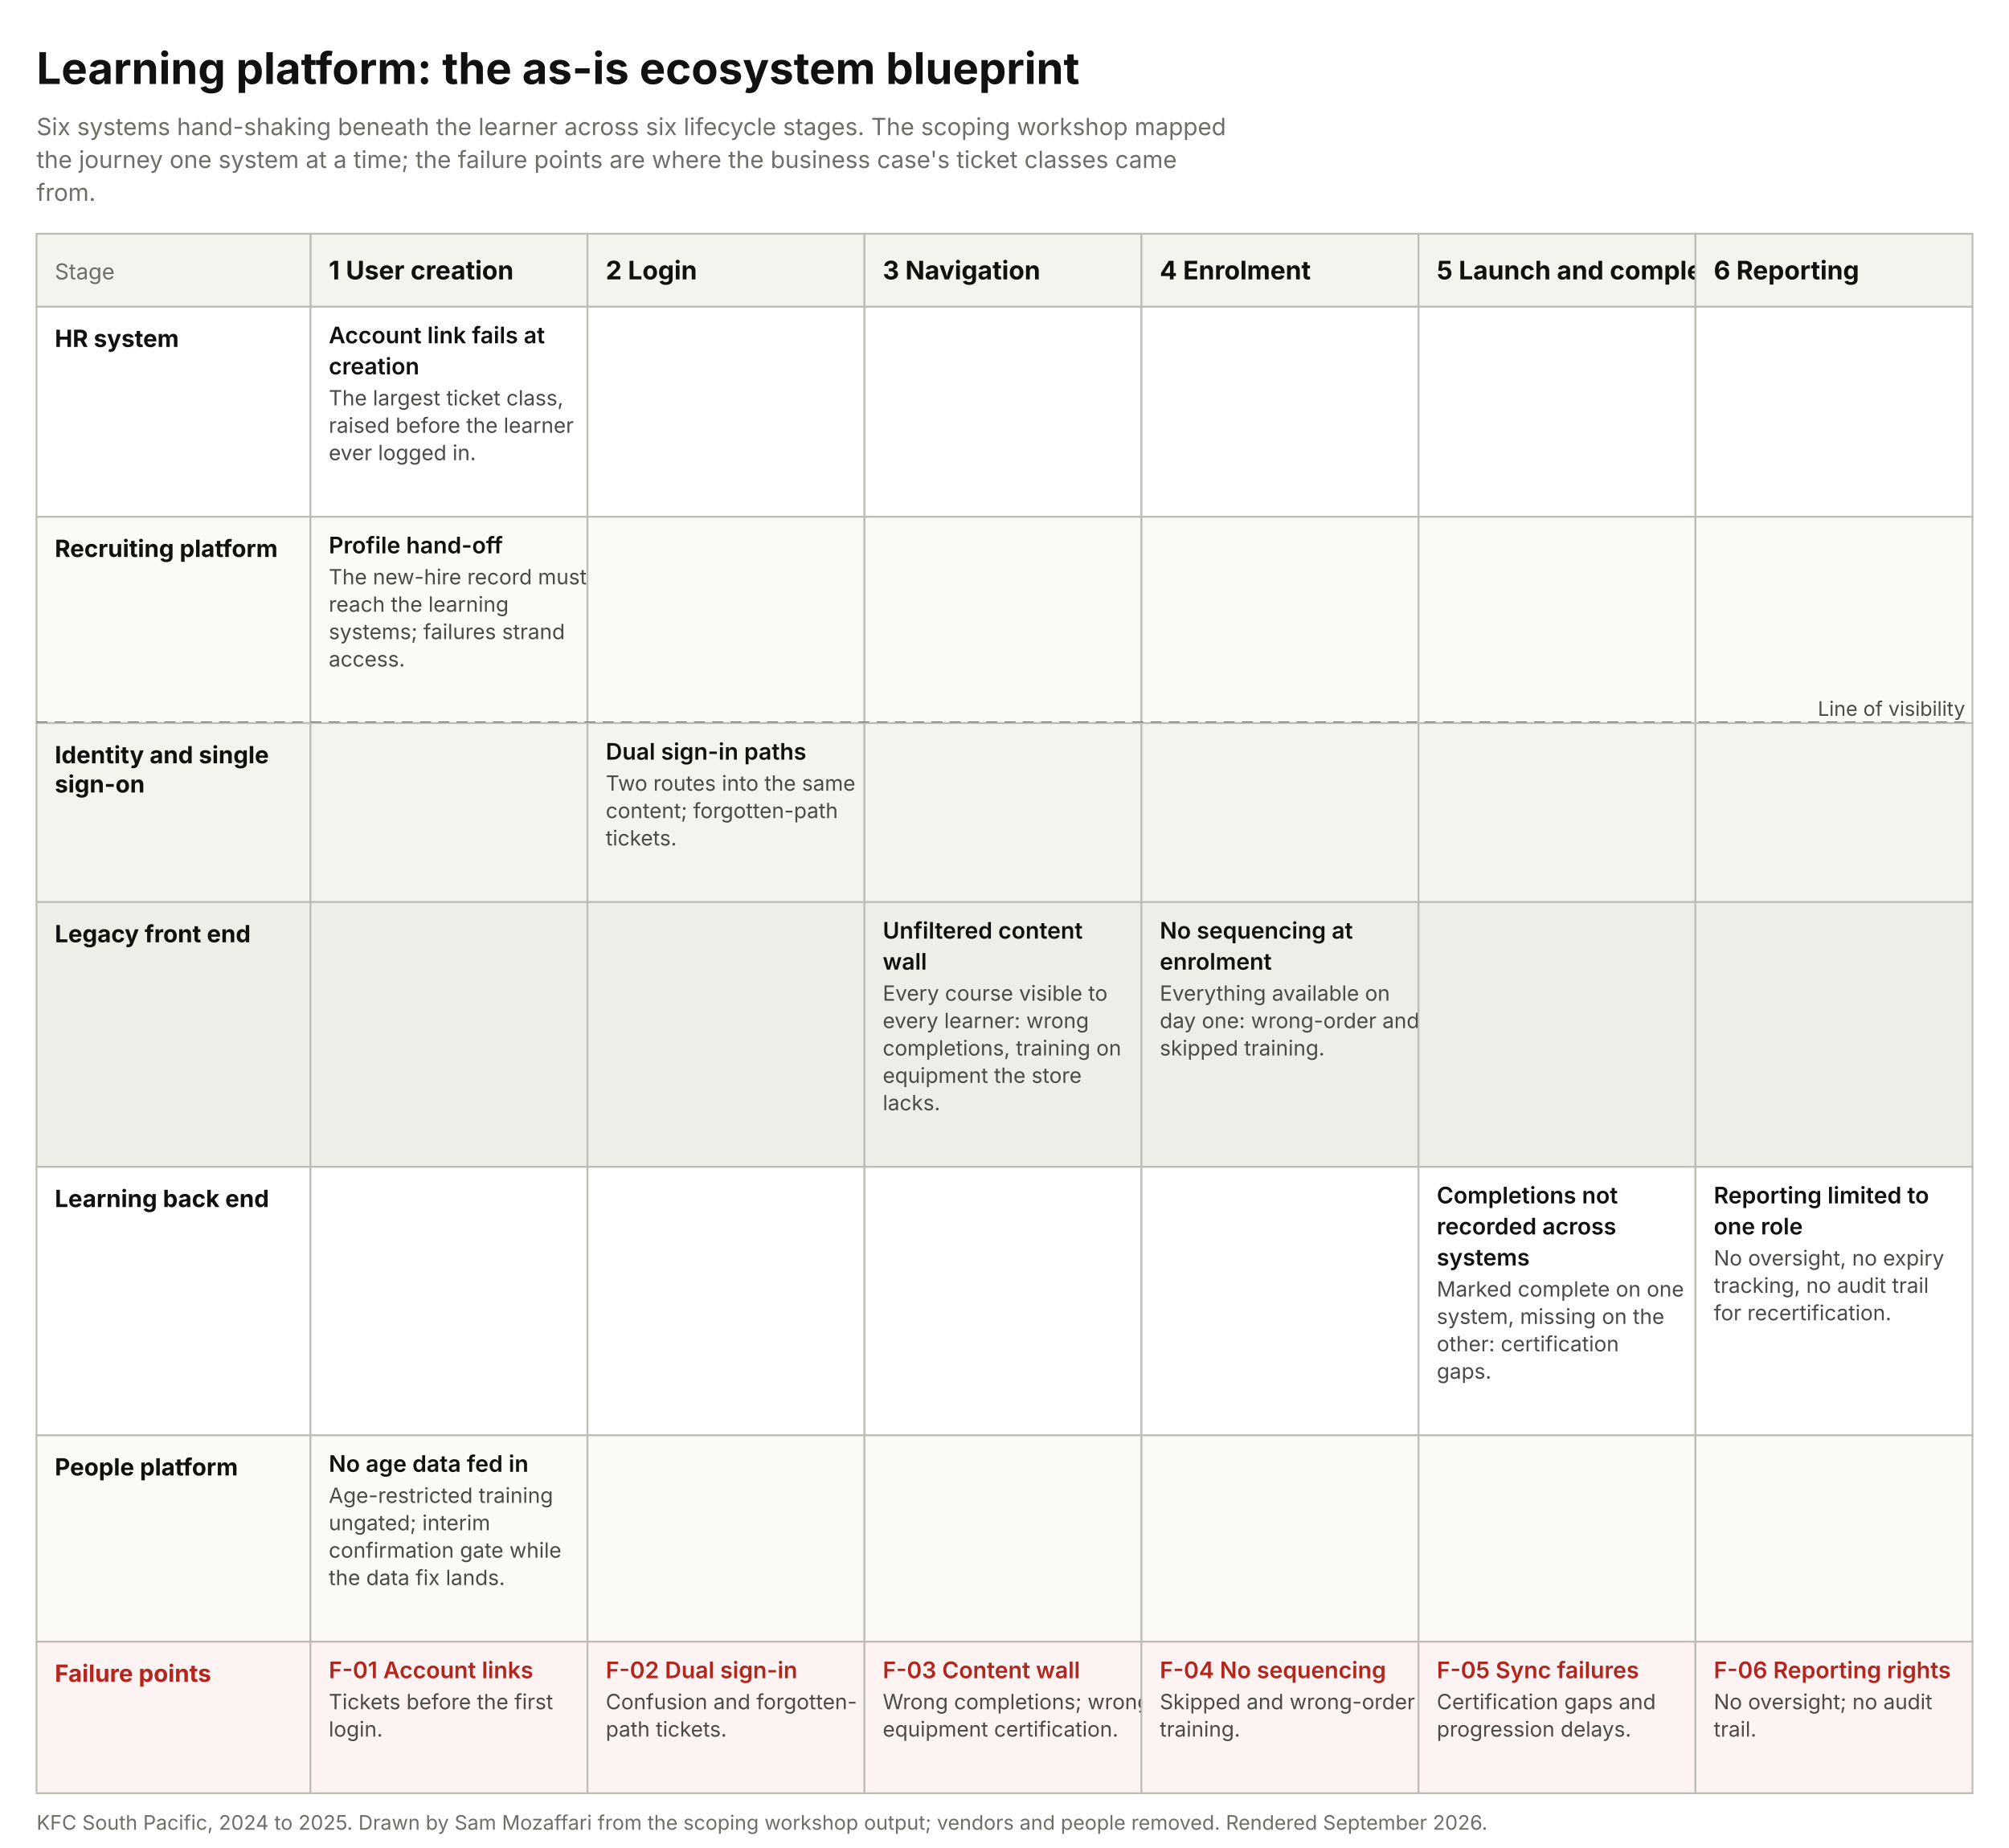
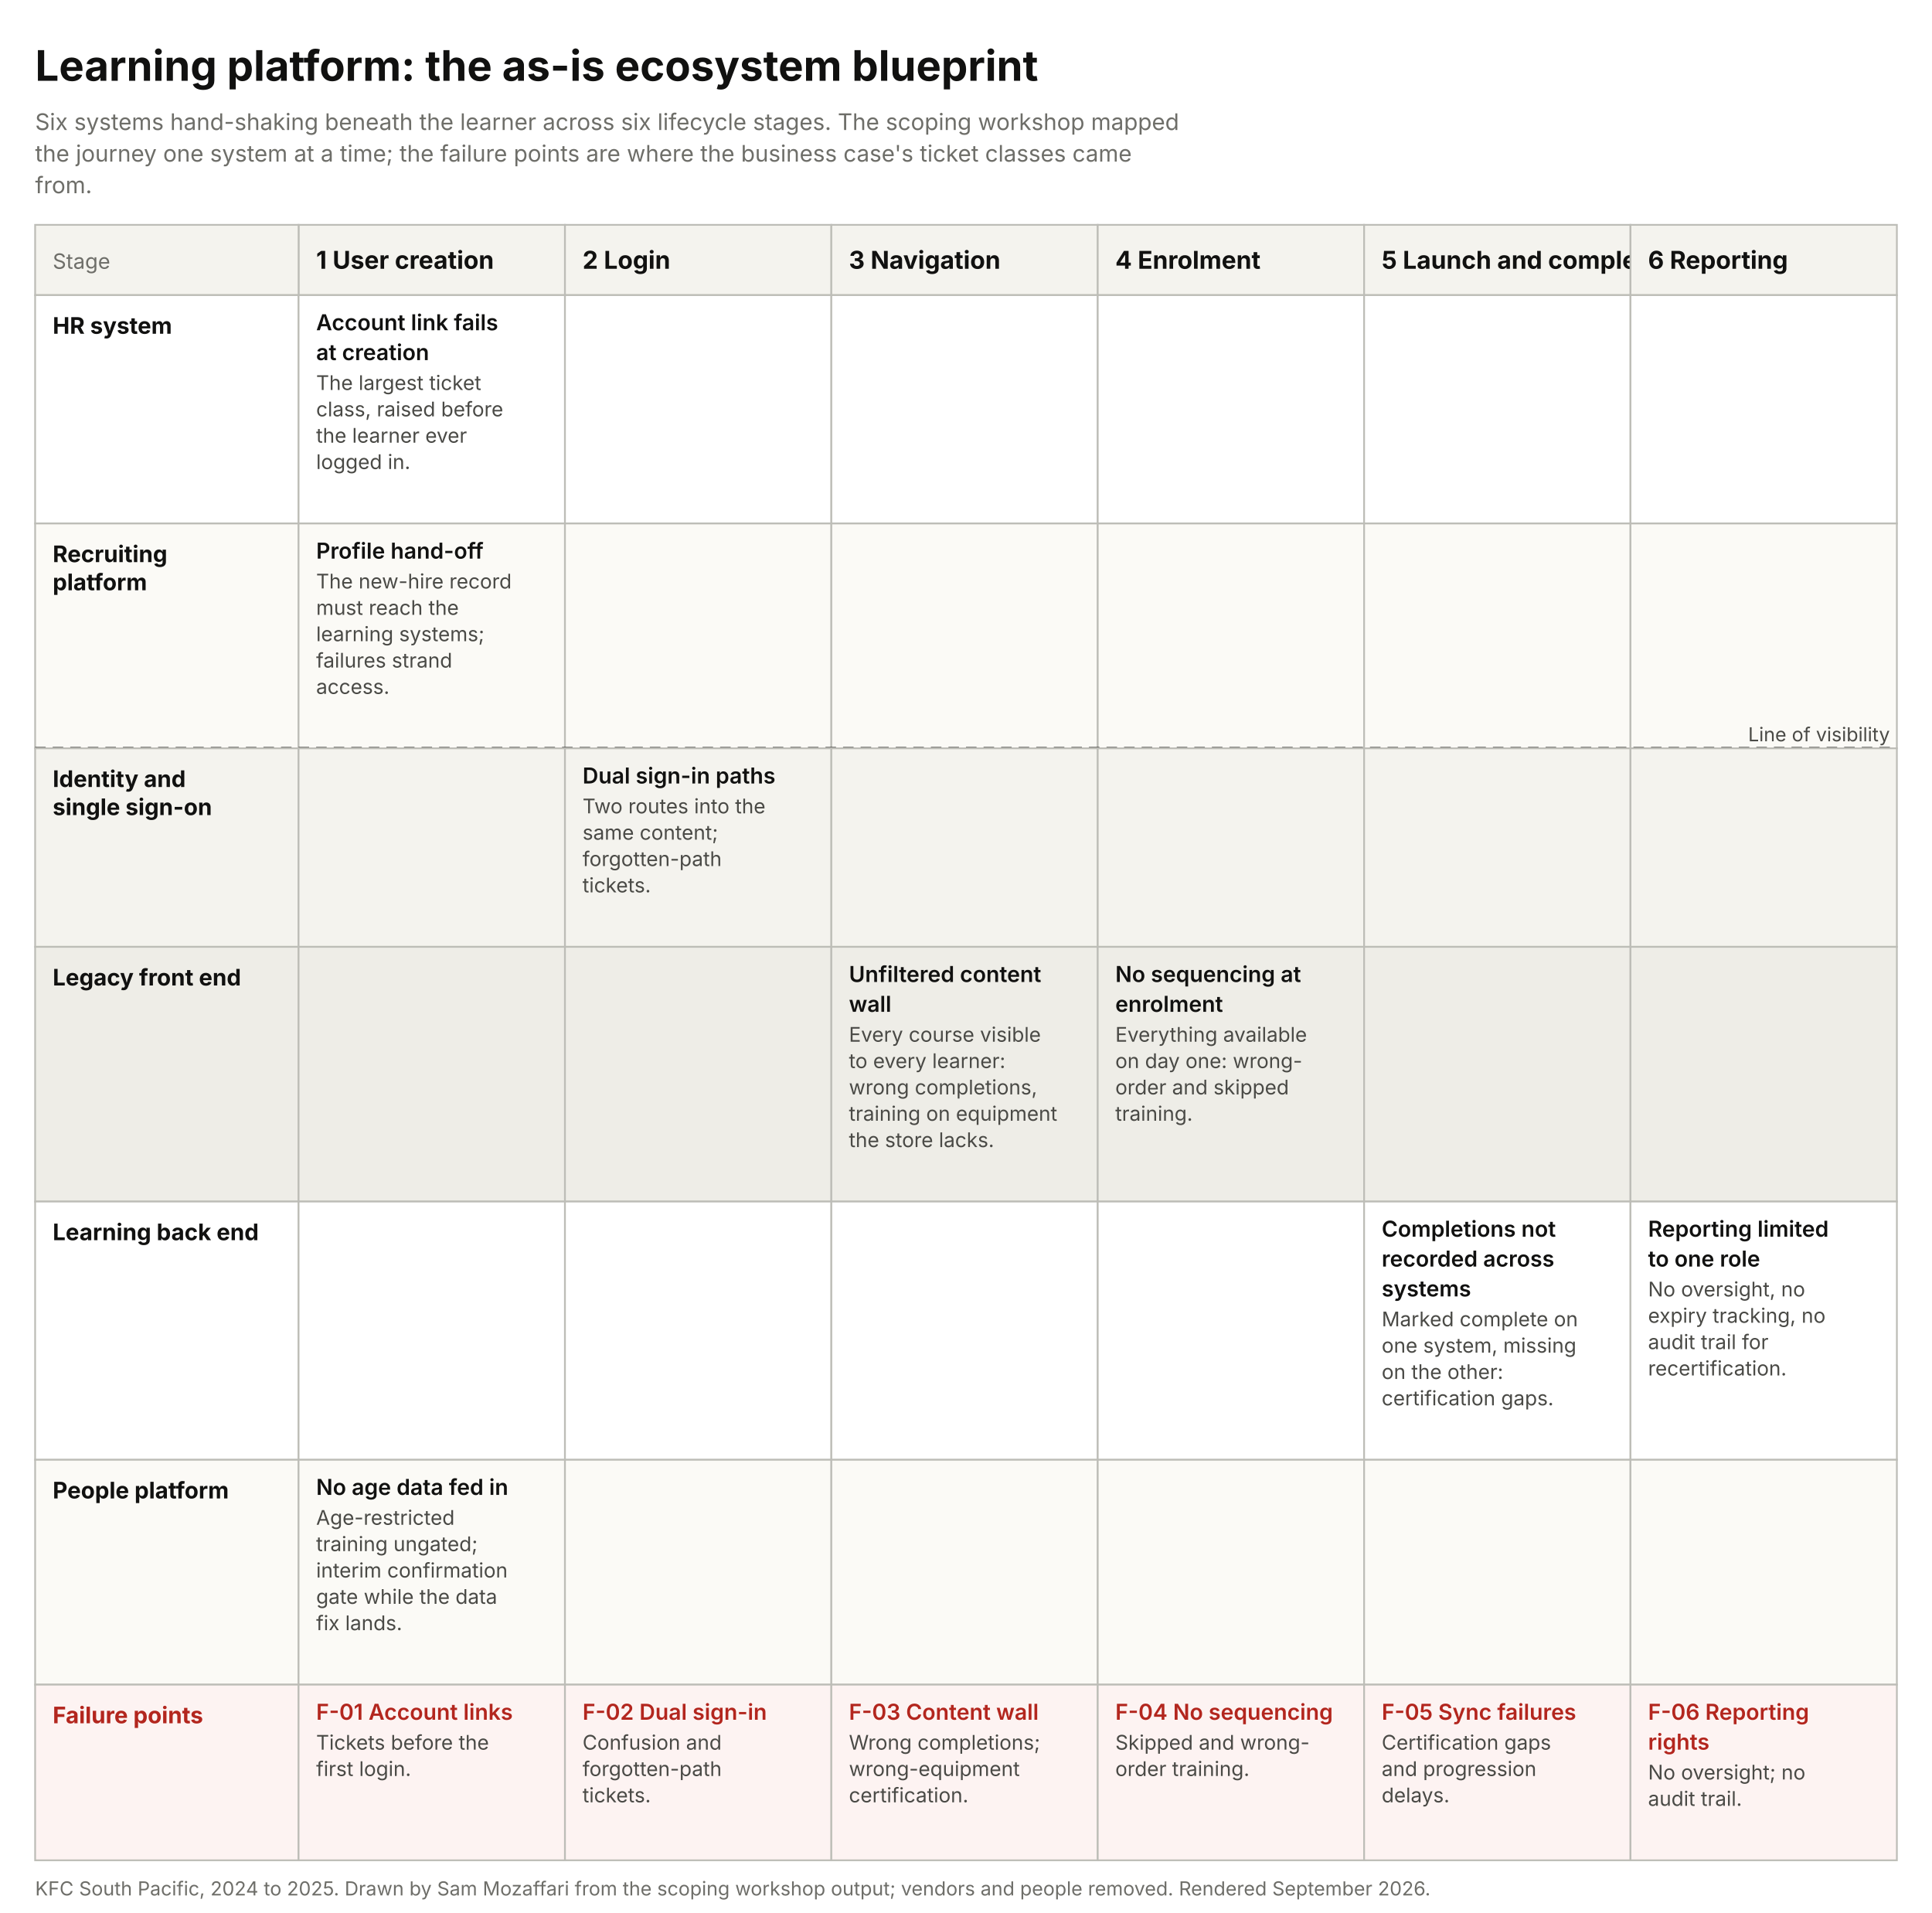
- <svg xmlns="http://www.w3.org/2000/svg" width="1100" height="1012" viewBox="0 0 1100 1012" role="img" aria-label="Learning platform: the as-is ecosystem blueprint">
-   <rect width="1100" height="1012" fill="#fff" />
+ <svg xmlns="http://www.w3.org/2000/svg" width="1100" height="1089" viewBox="0 0 1100 1089" role="img" aria-label="Learning platform: the as-is ecosystem blueprint">
+   <rect width="1100" height="1089" fill="#fff" />
  <text x="20" y="46" font-family="Inter, Helvetica, Arial, sans-serif" font-size="24" font-weight="700" fill="#111110">Learning platform: the as-is ecosystem blueprint</text>
  <text x="20" y="74" font-family="Inter, Helvetica, Arial, sans-serif" font-size="13" fill="#6e6e69">Six systems hand-shaking beneath the learner across six lifecycle stages. The scoping workshop mapped</text>
  <text x="20" y="92" font-family="Inter, Helvetica, Arial, sans-serif" font-size="13" fill="#6e6e69">the journey one system at a time; the failure points are where the business case's ticket classes came</text>
  <text x="20" y="110" font-family="Inter, Helvetica, Arial, sans-serif" font-size="13" fill="#6e6e69">from.</text>
  <rect x="170.0" y="128" width="151.667" height="40" fill="#f4f3ee" stroke="#bdbdb7" />
  <text x="180.0" y="153" font-family="Inter, Helvetica, Arial, sans-serif" font-size="14" font-weight="700" fill="#111110">1 User creation</text>
  <rect x="321.667" y="128" width="151.667" height="40" fill="#f4f3ee" stroke="#bdbdb7" />
  <text x="331.667" y="153" font-family="Inter, Helvetica, Arial, sans-serif" font-size="14" font-weight="700" fill="#111110">2 Login</text>
  <rect x="473.333" y="128" width="151.667" height="40" fill="#f4f3ee" stroke="#bdbdb7" />
  <text x="483.333" y="153" font-family="Inter, Helvetica, Arial, sans-serif" font-size="14" font-weight="700" fill="#111110">3 Navigation</text>
  <rect x="625.0" y="128" width="151.667" height="40" fill="#f4f3ee" stroke="#bdbdb7" />
  <text x="635.0" y="153" font-family="Inter, Helvetica, Arial, sans-serif" font-size="14" font-weight="700" fill="#111110">4 Enrolment</text>
  <rect x="776.667" y="128" width="151.667" height="40" fill="#f4f3ee" stroke="#bdbdb7" />
  <text x="786.667" y="153" font-family="Inter, Helvetica, Arial, sans-serif" font-size="14" font-weight="700" fill="#111110">5 Launch and completion</text>
  <rect x="928.333" y="128" width="151.667" height="40" fill="#f4f3ee" stroke="#bdbdb7" />
  <text x="938.333" y="153" font-family="Inter, Helvetica, Arial, sans-serif" font-size="14" font-weight="700" fill="#111110">6 Reporting</text>
  <rect x="20" y="128" width="150" height="40" fill="#f4f3ee" stroke="#bdbdb7" />
  <text x="30" y="153" font-family="Inter, Helvetica, Arial, sans-serif" font-size="12" fill="#6e6e69">Stage</text>
-   <rect x="20" y="168" width="150" height="115" fill="#ffffff" stroke="#bdbdb7" />
+   <rect x="20" y="168" width="150" height="130" fill="#ffffff" stroke="#bdbdb7" />
  <text x="30" y="190" font-family="Inter, Helvetica, Arial, sans-serif" font-size="13" font-weight="700" fill="#111110">HR system</text>
-   <rect x="170.0" y="168" width="151.667" height="115" fill="#ffffff" stroke="#bdbdb7" />
-   <text x="180.0" y="188" font-family="Inter, Helvetica, Arial, sans-serif" font-size="12.5" font-weight="600" fill="#111110">Account link fails at</text>
-   <text x="180.0" y="205" font-family="Inter, Helvetica, Arial, sans-serif" font-size="12.5" font-weight="600" fill="#111110">creation</text>
-   <text x="180.0" y="222" font-family="Inter, Helvetica, Arial, sans-serif" font-size="11.5" fill="#4a4a46">The largest ticket class,</text>
-   <text x="180.0" y="237" font-family="Inter, Helvetica, Arial, sans-serif" font-size="11.5" fill="#4a4a46">raised before the learner</text>
-   <text x="180.0" y="252" font-family="Inter, Helvetica, Arial, sans-serif" font-size="11.5" fill="#4a4a46">ever logged in.</text>
-   <rect x="321.667" y="168" width="151.667" height="115" fill="#ffffff" stroke="#bdbdb7" />
+   <rect x="170.0" y="168" width="151.667" height="130" fill="#ffffff" stroke="#bdbdb7" />
+   <text x="180.0" y="188" font-family="Inter, Helvetica, Arial, sans-serif" font-size="12.5" font-weight="600" fill="#111110">Account link fails</text>
+   <text x="180.0" y="205" font-family="Inter, Helvetica, Arial, sans-serif" font-size="12.5" font-weight="600" fill="#111110">at creation</text>
+   <text x="180.0" y="222" font-family="Inter, Helvetica, Arial, sans-serif" font-size="11.5" fill="#4a4a46">The largest ticket</text>
+   <text x="180.0" y="237" font-family="Inter, Helvetica, Arial, sans-serif" font-size="11.5" fill="#4a4a46">class, raised before</text>
+   <text x="180.0" y="252" font-family="Inter, Helvetica, Arial, sans-serif" font-size="11.5" fill="#4a4a46">the learner ever</text>
+   <text x="180.0" y="267" font-family="Inter, Helvetica, Arial, sans-serif" font-size="11.5" fill="#4a4a46">logged in.</text>
+   <rect x="321.667" y="168" width="151.667" height="130" fill="#ffffff" stroke="#bdbdb7" />
  <text x="331.667" y="188" font-family="Inter, Helvetica, Arial, sans-serif" font-size="12.5" font-weight="600" fill="#111110" />
-   <rect x="473.333" y="168" width="151.667" height="115" fill="#ffffff" stroke="#bdbdb7" />
+   <rect x="473.333" y="168" width="151.667" height="130" fill="#ffffff" stroke="#bdbdb7" />
  <text x="483.333" y="188" font-family="Inter, Helvetica, Arial, sans-serif" font-size="12.5" font-weight="600" fill="#111110" />
-   <rect x="625.0" y="168" width="151.667" height="115" fill="#ffffff" stroke="#bdbdb7" />
+   <rect x="625.0" y="168" width="151.667" height="130" fill="#ffffff" stroke="#bdbdb7" />
  <text x="635.0" y="188" font-family="Inter, Helvetica, Arial, sans-serif" font-size="12.5" font-weight="600" fill="#111110" />
-   <rect x="776.667" y="168" width="151.667" height="115" fill="#ffffff" stroke="#bdbdb7" />
+   <rect x="776.667" y="168" width="151.667" height="130" fill="#ffffff" stroke="#bdbdb7" />
  <text x="786.667" y="188" font-family="Inter, Helvetica, Arial, sans-serif" font-size="12.5" font-weight="600" fill="#111110" />
-   <rect x="928.333" y="168" width="151.667" height="115" fill="#ffffff" stroke="#bdbdb7" />
+   <rect x="928.333" y="168" width="151.667" height="130" fill="#ffffff" stroke="#bdbdb7" />
  <text x="938.333" y="188" font-family="Inter, Helvetica, Arial, sans-serif" font-size="12.5" font-weight="600" fill="#111110" />
-   <rect x="20" y="283" width="150" height="113" fill="#fbfaf6" stroke="#bdbdb7" />
-   <text x="30" y="305" font-family="Inter, Helvetica, Arial, sans-serif" font-size="13" font-weight="700" fill="#111110">Recruiting platform</text>
-   <rect x="170.0" y="283" width="151.667" height="113" fill="#fbfaf6" stroke="#bdbdb7" />
-   <text x="180.0" y="303" font-family="Inter, Helvetica, Arial, sans-serif" font-size="12.5" font-weight="600" fill="#111110">Profile hand-off</text>
-   <text x="180.0" y="320" font-family="Inter, Helvetica, Arial, sans-serif" font-size="11.5" fill="#4a4a46">The new-hire record must</text>
-   <text x="180.0" y="335" font-family="Inter, Helvetica, Arial, sans-serif" font-size="11.5" fill="#4a4a46">reach the learning</text>
-   <text x="180.0" y="350" font-family="Inter, Helvetica, Arial, sans-serif" font-size="11.5" fill="#4a4a46">systems; failures strand</text>
-   <text x="180.0" y="365" font-family="Inter, Helvetica, Arial, sans-serif" font-size="11.5" fill="#4a4a46">access.</text>
-   <rect x="321.667" y="283" width="151.667" height="113" fill="#fbfaf6" stroke="#bdbdb7" />
-   <text x="331.667" y="303" font-family="Inter, Helvetica, Arial, sans-serif" font-size="12.5" font-weight="600" fill="#111110" />
-   <rect x="473.333" y="283" width="151.667" height="113" fill="#fbfaf6" stroke="#bdbdb7" />
-   <text x="483.333" y="303" font-family="Inter, Helvetica, Arial, sans-serif" font-size="12.5" font-weight="600" fill="#111110" />
-   <rect x="625.0" y="283" width="151.667" height="113" fill="#fbfaf6" stroke="#bdbdb7" />
-   <text x="635.0" y="303" font-family="Inter, Helvetica, Arial, sans-serif" font-size="12.5" font-weight="600" fill="#111110" />
-   <rect x="776.667" y="283" width="151.667" height="113" fill="#fbfaf6" stroke="#bdbdb7" />
-   <text x="786.667" y="303" font-family="Inter, Helvetica, Arial, sans-serif" font-size="12.5" font-weight="600" fill="#111110" />
-   <rect x="928.333" y="283" width="151.667" height="113" fill="#fbfaf6" stroke="#bdbdb7" />
-   <text x="938.333" y="303" font-family="Inter, Helvetica, Arial, sans-serif" font-size="12.5" font-weight="600" fill="#111110" />
-   <line x1="20" y1="396" x2="1080" y2="396" stroke="#111110" stroke-width="1.5" stroke-dasharray="6 4" />
-   <text x="1076" y="392" text-anchor="end" font-family="Inter, Helvetica, Arial, sans-serif" font-size="11" fill="#4a4a46">Line of visibility</text>
-   <rect x="20" y="396" width="150" height="98" fill="#f4f3ee" stroke="#bdbdb7" />
-   <text x="30" y="418" font-family="Inter, Helvetica, Arial, sans-serif" font-size="13" font-weight="700" fill="#111110">Identity and single</text>
-   <text x="30" y="434" font-family="Inter, Helvetica, Arial, sans-serif" font-size="13" font-weight="700" fill="#111110">sign-on</text>
-   <rect x="170.0" y="396" width="151.667" height="98" fill="#f4f3ee" stroke="#bdbdb7" />
-   <text x="180.0" y="416" font-family="Inter, Helvetica, Arial, sans-serif" font-size="12.5" font-weight="600" fill="#111110" />
-   <rect x="321.667" y="396" width="151.667" height="98" fill="#f4f3ee" stroke="#bdbdb7" />
-   <text x="331.667" y="416" font-family="Inter, Helvetica, Arial, sans-serif" font-size="12.5" font-weight="600" fill="#111110">Dual sign-in paths</text>
-   <text x="331.667" y="433" font-family="Inter, Helvetica, Arial, sans-serif" font-size="11.5" fill="#4a4a46">Two routes into the same</text>
-   <text x="331.667" y="448" font-family="Inter, Helvetica, Arial, sans-serif" font-size="11.5" fill="#4a4a46">content; forgotten-path</text>
-   <text x="331.667" y="463" font-family="Inter, Helvetica, Arial, sans-serif" font-size="11.5" fill="#4a4a46">tickets.</text>
-   <rect x="473.333" y="396" width="151.667" height="98" fill="#f4f3ee" stroke="#bdbdb7" />
-   <text x="483.333" y="416" font-family="Inter, Helvetica, Arial, sans-serif" font-size="12.5" font-weight="600" fill="#111110" />
-   <rect x="625.0" y="396" width="151.667" height="98" fill="#f4f3ee" stroke="#bdbdb7" />
-   <text x="635.0" y="416" font-family="Inter, Helvetica, Arial, sans-serif" font-size="12.5" font-weight="600" fill="#111110" />
-   <rect x="776.667" y="396" width="151.667" height="98" fill="#f4f3ee" stroke="#bdbdb7" />
-   <text x="786.667" y="416" font-family="Inter, Helvetica, Arial, sans-serif" font-size="12.5" font-weight="600" fill="#111110" />
-   <rect x="928.333" y="396" width="151.667" height="98" fill="#f4f3ee" stroke="#bdbdb7" />
-   <text x="938.333" y="416" font-family="Inter, Helvetica, Arial, sans-serif" font-size="12.5" font-weight="600" fill="#111110" />
-   <rect x="20" y="494" width="150" height="145" fill="#eeede7" stroke="#bdbdb7" />
-   <text x="30" y="516" font-family="Inter, Helvetica, Arial, sans-serif" font-size="13" font-weight="700" fill="#111110">Legacy front end</text>
-   <rect x="170.0" y="494" width="151.667" height="145" fill="#eeede7" stroke="#bdbdb7" />
-   <text x="180.0" y="514" font-family="Inter, Helvetica, Arial, sans-serif" font-size="12.5" font-weight="600" fill="#111110" />
-   <rect x="321.667" y="494" width="151.667" height="145" fill="#eeede7" stroke="#bdbdb7" />
-   <text x="331.667" y="514" font-family="Inter, Helvetica, Arial, sans-serif" font-size="12.5" font-weight="600" fill="#111110" />
-   <rect x="473.333" y="494" width="151.667" height="145" fill="#eeede7" stroke="#bdbdb7" />
-   <text x="483.333" y="514" font-family="Inter, Helvetica, Arial, sans-serif" font-size="12.5" font-weight="600" fill="#111110">Unfiltered content</text>
-   <text x="483.333" y="531" font-family="Inter, Helvetica, Arial, sans-serif" font-size="12.5" font-weight="600" fill="#111110">wall</text>
-   <text x="483.333" y="548" font-family="Inter, Helvetica, Arial, sans-serif" font-size="11.5" fill="#4a4a46">Every course visible to</text>
-   <text x="483.333" y="563" font-family="Inter, Helvetica, Arial, sans-serif" font-size="11.5" fill="#4a4a46">every learner: wrong</text>
-   <text x="483.333" y="578" font-family="Inter, Helvetica, Arial, sans-serif" font-size="11.5" fill="#4a4a46">completions, training on</text>
-   <text x="483.333" y="593" font-family="Inter, Helvetica, Arial, sans-serif" font-size="11.5" fill="#4a4a46">equipment the store</text>
-   <text x="483.333" y="608" font-family="Inter, Helvetica, Arial, sans-serif" font-size="11.5" fill="#4a4a46">lacks.</text>
-   <rect x="625.0" y="494" width="151.667" height="145" fill="#eeede7" stroke="#bdbdb7" />
-   <text x="635.0" y="514" font-family="Inter, Helvetica, Arial, sans-serif" font-size="12.5" font-weight="600" fill="#111110">No sequencing at</text>
-   <text x="635.0" y="531" font-family="Inter, Helvetica, Arial, sans-serif" font-size="12.5" font-weight="600" fill="#111110">enrolment</text>
-   <text x="635.0" y="548" font-family="Inter, Helvetica, Arial, sans-serif" font-size="11.5" fill="#4a4a46">Everything available on</text>
-   <text x="635.0" y="563" font-family="Inter, Helvetica, Arial, sans-serif" font-size="11.5" fill="#4a4a46">day one: wrong-order and</text>
-   <text x="635.0" y="578" font-family="Inter, Helvetica, Arial, sans-serif" font-size="11.5" fill="#4a4a46">skipped training.</text>
-   <rect x="776.667" y="494" width="151.667" height="145" fill="#eeede7" stroke="#bdbdb7" />
-   <text x="786.667" y="514" font-family="Inter, Helvetica, Arial, sans-serif" font-size="12.5" font-weight="600" fill="#111110" />
-   <rect x="928.333" y="494" width="151.667" height="145" fill="#eeede7" stroke="#bdbdb7" />
-   <text x="938.333" y="514" font-family="Inter, Helvetica, Arial, sans-serif" font-size="12.5" font-weight="600" fill="#111110" />
-   <rect x="20" y="639" width="150" height="147" fill="#ffffff" stroke="#bdbdb7" />
-   <text x="30" y="661" font-family="Inter, Helvetica, Arial, sans-serif" font-size="13" font-weight="700" fill="#111110">Learning back end</text>
-   <rect x="170.0" y="639" width="151.667" height="147" fill="#ffffff" stroke="#bdbdb7" />
-   <text x="180.0" y="659" font-family="Inter, Helvetica, Arial, sans-serif" font-size="12.5" font-weight="600" fill="#111110" />
-   <rect x="321.667" y="639" width="151.667" height="147" fill="#ffffff" stroke="#bdbdb7" />
-   <text x="331.667" y="659" font-family="Inter, Helvetica, Arial, sans-serif" font-size="12.5" font-weight="600" fill="#111110" />
-   <rect x="473.333" y="639" width="151.667" height="147" fill="#ffffff" stroke="#bdbdb7" />
-   <text x="483.333" y="659" font-family="Inter, Helvetica, Arial, sans-serif" font-size="12.5" font-weight="600" fill="#111110" />
-   <rect x="625.0" y="639" width="151.667" height="147" fill="#ffffff" stroke="#bdbdb7" />
-   <text x="635.0" y="659" font-family="Inter, Helvetica, Arial, sans-serif" font-size="12.5" font-weight="600" fill="#111110" />
-   <rect x="776.667" y="639" width="151.667" height="147" fill="#ffffff" stroke="#bdbdb7" />
-   <text x="786.667" y="659" font-family="Inter, Helvetica, Arial, sans-serif" font-size="12.5" font-weight="600" fill="#111110">Completions not</text>
-   <text x="786.667" y="676" font-family="Inter, Helvetica, Arial, sans-serif" font-size="12.5" font-weight="600" fill="#111110">recorded across</text>
-   <text x="786.667" y="693" font-family="Inter, Helvetica, Arial, sans-serif" font-size="12.5" font-weight="600" fill="#111110">systems</text>
-   <text x="786.667" y="710" font-family="Inter, Helvetica, Arial, sans-serif" font-size="11.5" fill="#4a4a46">Marked complete on one</text>
-   <text x="786.667" y="725" font-family="Inter, Helvetica, Arial, sans-serif" font-size="11.5" fill="#4a4a46">system, missing on the</text>
-   <text x="786.667" y="740" font-family="Inter, Helvetica, Arial, sans-serif" font-size="11.5" fill="#4a4a46">other: certification</text>
-   <text x="786.667" y="755" font-family="Inter, Helvetica, Arial, sans-serif" font-size="11.5" fill="#4a4a46">gaps.</text>
-   <rect x="928.333" y="639" width="151.667" height="147" fill="#ffffff" stroke="#bdbdb7" />
-   <text x="938.333" y="659" font-family="Inter, Helvetica, Arial, sans-serif" font-size="12.5" font-weight="600" fill="#111110">Reporting limited to</text>
-   <text x="938.333" y="676" font-family="Inter, Helvetica, Arial, sans-serif" font-size="12.5" font-weight="600" fill="#111110">one role</text>
-   <text x="938.333" y="693" font-family="Inter, Helvetica, Arial, sans-serif" font-size="11.5" fill="#4a4a46">No oversight, no expiry</text>
-   <text x="938.333" y="708" font-family="Inter, Helvetica, Arial, sans-serif" font-size="11.5" fill="#4a4a46">tracking, no audit trail</text>
-   <text x="938.333" y="723" font-family="Inter, Helvetica, Arial, sans-serif" font-size="11.5" fill="#4a4a46">for recertification.</text>
-   <rect x="20" y="786" width="150" height="113" fill="#fbfaf6" stroke="#bdbdb7" />
-   <text x="30" y="808" font-family="Inter, Helvetica, Arial, sans-serif" font-size="13" font-weight="700" fill="#111110">People platform</text>
-   <rect x="170.0" y="786" width="151.667" height="113" fill="#fbfaf6" stroke="#bdbdb7" />
-   <text x="180.0" y="806" font-family="Inter, Helvetica, Arial, sans-serif" font-size="12.5" font-weight="600" fill="#111110">No age data fed in</text>
-   <text x="180.0" y="823" font-family="Inter, Helvetica, Arial, sans-serif" font-size="11.5" fill="#4a4a46">Age-restricted training</text>
-   <text x="180.0" y="838" font-family="Inter, Helvetica, Arial, sans-serif" font-size="11.5" fill="#4a4a46">ungated; interim</text>
-   <text x="180.0" y="853" font-family="Inter, Helvetica, Arial, sans-serif" font-size="11.5" fill="#4a4a46">confirmation gate while</text>
-   <text x="180.0" y="868" font-family="Inter, Helvetica, Arial, sans-serif" font-size="11.5" fill="#4a4a46">the data fix lands.</text>
-   <rect x="321.667" y="786" width="151.667" height="113" fill="#fbfaf6" stroke="#bdbdb7" />
-   <text x="331.667" y="806" font-family="Inter, Helvetica, Arial, sans-serif" font-size="12.5" font-weight="600" fill="#111110" />
-   <rect x="473.333" y="786" width="151.667" height="113" fill="#fbfaf6" stroke="#bdbdb7" />
-   <text x="483.333" y="806" font-family="Inter, Helvetica, Arial, sans-serif" font-size="12.5" font-weight="600" fill="#111110" />
-   <rect x="625.0" y="786" width="151.667" height="113" fill="#fbfaf6" stroke="#bdbdb7" />
-   <text x="635.0" y="806" font-family="Inter, Helvetica, Arial, sans-serif" font-size="12.5" font-weight="600" fill="#111110" />
-   <rect x="776.667" y="786" width="151.667" height="113" fill="#fbfaf6" stroke="#bdbdb7" />
-   <text x="786.667" y="806" font-family="Inter, Helvetica, Arial, sans-serif" font-size="12.5" font-weight="600" fill="#111110" />
-   <rect x="928.333" y="786" width="151.667" height="113" fill="#fbfaf6" stroke="#bdbdb7" />
-   <text x="938.333" y="806" font-family="Inter, Helvetica, Arial, sans-serif" font-size="12.5" font-weight="600" fill="#111110" />
-   <rect x="20" y="899" width="150" height="83" fill="#fdf3f2" stroke="#bdbdb7" />
-   <text x="30" y="921" font-family="Inter, Helvetica, Arial, sans-serif" font-size="13" font-weight="700" fill="#b3261e">Failure points</text>
-   <rect x="170.0" y="899" width="151.667" height="83" fill="#fdf3f2" stroke="#bdbdb7" />
-   <text x="180.0" y="919" font-family="Inter, Helvetica, Arial, sans-serif" font-size="12.5" font-weight="600" fill="#b3261e">F-01 Account links</text>
-   <text x="180.0" y="936" font-family="Inter, Helvetica, Arial, sans-serif" font-size="11.5" fill="#4a4a46">Tickets before the first</text>
-   <text x="180.0" y="951" font-family="Inter, Helvetica, Arial, sans-serif" font-size="11.5" fill="#4a4a46">login.</text>
-   <rect x="321.667" y="899" width="151.667" height="83" fill="#fdf3f2" stroke="#bdbdb7" />
-   <text x="331.667" y="919" font-family="Inter, Helvetica, Arial, sans-serif" font-size="12.5" font-weight="600" fill="#b3261e">F-02 Dual sign-in</text>
-   <text x="331.667" y="936" font-family="Inter, Helvetica, Arial, sans-serif" font-size="11.5" fill="#4a4a46">Confusion and forgotten-</text>
-   <text x="331.667" y="951" font-family="Inter, Helvetica, Arial, sans-serif" font-size="11.5" fill="#4a4a46">path tickets.</text>
-   <rect x="473.333" y="899" width="151.667" height="83" fill="#fdf3f2" stroke="#bdbdb7" />
-   <text x="483.333" y="919" font-family="Inter, Helvetica, Arial, sans-serif" font-size="12.5" font-weight="600" fill="#b3261e">F-03 Content wall</text>
-   <text x="483.333" y="936" font-family="Inter, Helvetica, Arial, sans-serif" font-size="11.5" fill="#4a4a46">Wrong completions; wrong-</text>
-   <text x="483.333" y="951" font-family="Inter, Helvetica, Arial, sans-serif" font-size="11.5" fill="#4a4a46">equipment certification.</text>
-   <rect x="625.0" y="899" width="151.667" height="83" fill="#fdf3f2" stroke="#bdbdb7" />
-   <text x="635.0" y="919" font-family="Inter, Helvetica, Arial, sans-serif" font-size="12.5" font-weight="600" fill="#b3261e">F-04 No sequencing</text>
-   <text x="635.0" y="936" font-family="Inter, Helvetica, Arial, sans-serif" font-size="11.5" fill="#4a4a46">Skipped and wrong-order</text>
-   <text x="635.0" y="951" font-family="Inter, Helvetica, Arial, sans-serif" font-size="11.5" fill="#4a4a46">training.</text>
-   <rect x="776.667" y="899" width="151.667" height="83" fill="#fdf3f2" stroke="#bdbdb7" />
-   <text x="786.667" y="919" font-family="Inter, Helvetica, Arial, sans-serif" font-size="12.5" font-weight="600" fill="#b3261e">F-05 Sync failures</text>
-   <text x="786.667" y="936" font-family="Inter, Helvetica, Arial, sans-serif" font-size="11.5" fill="#4a4a46">Certification gaps and</text>
-   <text x="786.667" y="951" font-family="Inter, Helvetica, Arial, sans-serif" font-size="11.5" fill="#4a4a46">progression delays.</text>
-   <rect x="928.333" y="899" width="151.667" height="83" fill="#fdf3f2" stroke="#bdbdb7" />
-   <text x="938.333" y="919" font-family="Inter, Helvetica, Arial, sans-serif" font-size="12.5" font-weight="600" fill="#b3261e">F-06 Reporting rights</text>
-   <text x="938.333" y="936" font-family="Inter, Helvetica, Arial, sans-serif" font-size="11.5" fill="#4a4a46">No oversight; no audit</text>
-   <text x="938.333" y="951" font-family="Inter, Helvetica, Arial, sans-serif" font-size="11.5" fill="#4a4a46">trail.</text>
-   <text x="20" y="1002" font-family="Inter, Helvetica, Arial, sans-serif" font-size="11" fill="#6e6e69">KFC South Pacific, 2024 to 2025. Drawn by Sam Mozaffari from the scoping workshop output; vendors and people removed. Rendered September 2026.</text>
+   <rect x="20" y="298" width="150" height="128" fill="#fbfaf6" stroke="#bdbdb7" />
+   <text x="30" y="320" font-family="Inter, Helvetica, Arial, sans-serif" font-size="13" font-weight="700" fill="#111110">Recruiting</text>
+   <text x="30" y="336" font-family="Inter, Helvetica, Arial, sans-serif" font-size="13" font-weight="700" fill="#111110">platform</text>
+   <rect x="170.0" y="298" width="151.667" height="128" fill="#fbfaf6" stroke="#bdbdb7" />
+   <text x="180.0" y="318" font-family="Inter, Helvetica, Arial, sans-serif" font-size="12.5" font-weight="600" fill="#111110">Profile hand-off</text>
+   <text x="180.0" y="335" font-family="Inter, Helvetica, Arial, sans-serif" font-size="11.5" fill="#4a4a46">The new-hire record</text>
+   <text x="180.0" y="350" font-family="Inter, Helvetica, Arial, sans-serif" font-size="11.5" fill="#4a4a46">must reach the</text>
+   <text x="180.0" y="365" font-family="Inter, Helvetica, Arial, sans-serif" font-size="11.5" fill="#4a4a46">learning systems;</text>
+   <text x="180.0" y="380" font-family="Inter, Helvetica, Arial, sans-serif" font-size="11.5" fill="#4a4a46">failures strand</text>
+   <text x="180.0" y="395" font-family="Inter, Helvetica, Arial, sans-serif" font-size="11.5" fill="#4a4a46">access.</text>
+   <rect x="321.667" y="298" width="151.667" height="128" fill="#fbfaf6" stroke="#bdbdb7" />
+   <text x="331.667" y="318" font-family="Inter, Helvetica, Arial, sans-serif" font-size="12.5" font-weight="600" fill="#111110" />
+   <rect x="473.333" y="298" width="151.667" height="128" fill="#fbfaf6" stroke="#bdbdb7" />
+   <text x="483.333" y="318" font-family="Inter, Helvetica, Arial, sans-serif" font-size="12.5" font-weight="600" fill="#111110" />
+   <rect x="625.0" y="298" width="151.667" height="128" fill="#fbfaf6" stroke="#bdbdb7" />
+   <text x="635.0" y="318" font-family="Inter, Helvetica, Arial, sans-serif" font-size="12.5" font-weight="600" fill="#111110" />
+   <rect x="776.667" y="298" width="151.667" height="128" fill="#fbfaf6" stroke="#bdbdb7" />
+   <text x="786.667" y="318" font-family="Inter, Helvetica, Arial, sans-serif" font-size="12.5" font-weight="600" fill="#111110" />
+   <rect x="928.333" y="298" width="151.667" height="128" fill="#fbfaf6" stroke="#bdbdb7" />
+   <text x="938.333" y="318" font-family="Inter, Helvetica, Arial, sans-serif" font-size="12.5" font-weight="600" fill="#111110" />
+   <line x1="20" y1="426" x2="1080" y2="426" stroke="#111110" stroke-width="1.5" stroke-dasharray="6 4" />
+   <text x="1076" y="422" text-anchor="end" font-family="Inter, Helvetica, Arial, sans-serif" font-size="11" fill="#4a4a46">Line of visibility</text>
+   <rect x="20" y="426" width="150" height="113" fill="#f4f3ee" stroke="#bdbdb7" />
+   <text x="30" y="448" font-family="Inter, Helvetica, Arial, sans-serif" font-size="13" font-weight="700" fill="#111110">Identity and</text>
+   <text x="30" y="464" font-family="Inter, Helvetica, Arial, sans-serif" font-size="13" font-weight="700" fill="#111110">single sign-on</text>
+   <rect x="170.0" y="426" width="151.667" height="113" fill="#f4f3ee" stroke="#bdbdb7" />
+   <text x="180.0" y="446" font-family="Inter, Helvetica, Arial, sans-serif" font-size="12.5" font-weight="600" fill="#111110" />
+   <rect x="321.667" y="426" width="151.667" height="113" fill="#f4f3ee" stroke="#bdbdb7" />
+   <text x="331.667" y="446" font-family="Inter, Helvetica, Arial, sans-serif" font-size="12.5" font-weight="600" fill="#111110">Dual sign-in paths</text>
+   <text x="331.667" y="463" font-family="Inter, Helvetica, Arial, sans-serif" font-size="11.5" fill="#4a4a46">Two routes into the</text>
+   <text x="331.667" y="478" font-family="Inter, Helvetica, Arial, sans-serif" font-size="11.5" fill="#4a4a46">same content;</text>
+   <text x="331.667" y="493" font-family="Inter, Helvetica, Arial, sans-serif" font-size="11.5" fill="#4a4a46">forgotten-path</text>
+   <text x="331.667" y="508" font-family="Inter, Helvetica, Arial, sans-serif" font-size="11.5" fill="#4a4a46">tickets.</text>
+   <rect x="473.333" y="426" width="151.667" height="113" fill="#f4f3ee" stroke="#bdbdb7" />
+   <text x="483.333" y="446" font-family="Inter, Helvetica, Arial, sans-serif" font-size="12.5" font-weight="600" fill="#111110" />
+   <rect x="625.0" y="426" width="151.667" height="113" fill="#f4f3ee" stroke="#bdbdb7" />
+   <text x="635.0" y="446" font-family="Inter, Helvetica, Arial, sans-serif" font-size="12.5" font-weight="600" fill="#111110" />
+   <rect x="776.667" y="426" width="151.667" height="113" fill="#f4f3ee" stroke="#bdbdb7" />
+   <text x="786.667" y="446" font-family="Inter, Helvetica, Arial, sans-serif" font-size="12.5" font-weight="600" fill="#111110" />
+   <rect x="928.333" y="426" width="151.667" height="113" fill="#f4f3ee" stroke="#bdbdb7" />
+   <text x="938.333" y="446" font-family="Inter, Helvetica, Arial, sans-serif" font-size="12.5" font-weight="600" fill="#111110" />
+   <rect x="20" y="539" width="150" height="145" fill="#eeede7" stroke="#bdbdb7" />
+   <text x="30" y="561" font-family="Inter, Helvetica, Arial, sans-serif" font-size="13" font-weight="700" fill="#111110">Legacy front end</text>
+   <rect x="170.0" y="539" width="151.667" height="145" fill="#eeede7" stroke="#bdbdb7" />
+   <text x="180.0" y="559" font-family="Inter, Helvetica, Arial, sans-serif" font-size="12.5" font-weight="600" fill="#111110" />
+   <rect x="321.667" y="539" width="151.667" height="145" fill="#eeede7" stroke="#bdbdb7" />
+   <text x="331.667" y="559" font-family="Inter, Helvetica, Arial, sans-serif" font-size="12.5" font-weight="600" fill="#111110" />
+   <rect x="473.333" y="539" width="151.667" height="145" fill="#eeede7" stroke="#bdbdb7" />
+   <text x="483.333" y="559" font-family="Inter, Helvetica, Arial, sans-serif" font-size="12.5" font-weight="600" fill="#111110">Unfiltered content</text>
+   <text x="483.333" y="576" font-family="Inter, Helvetica, Arial, sans-serif" font-size="12.5" font-weight="600" fill="#111110">wall</text>
+   <text x="483.333" y="593" font-family="Inter, Helvetica, Arial, sans-serif" font-size="11.5" fill="#4a4a46">Every course visible</text>
+   <text x="483.333" y="608" font-family="Inter, Helvetica, Arial, sans-serif" font-size="11.5" fill="#4a4a46">to every learner:</text>
+   <text x="483.333" y="623" font-family="Inter, Helvetica, Arial, sans-serif" font-size="11.5" fill="#4a4a46">wrong completions,</text>
+   <text x="483.333" y="638" font-family="Inter, Helvetica, Arial, sans-serif" font-size="11.5" fill="#4a4a46">training on equipment</text>
+   <text x="483.333" y="653" font-family="Inter, Helvetica, Arial, sans-serif" font-size="11.5" fill="#4a4a46">the store lacks.</text>
+   <rect x="625.0" y="539" width="151.667" height="145" fill="#eeede7" stroke="#bdbdb7" />
+   <text x="635.0" y="559" font-family="Inter, Helvetica, Arial, sans-serif" font-size="12.5" font-weight="600" fill="#111110">No sequencing at</text>
+   <text x="635.0" y="576" font-family="Inter, Helvetica, Arial, sans-serif" font-size="12.5" font-weight="600" fill="#111110">enrolment</text>
+   <text x="635.0" y="593" font-family="Inter, Helvetica, Arial, sans-serif" font-size="11.5" fill="#4a4a46">Everything available</text>
+   <text x="635.0" y="608" font-family="Inter, Helvetica, Arial, sans-serif" font-size="11.5" fill="#4a4a46">on day one: wrong-</text>
+   <text x="635.0" y="623" font-family="Inter, Helvetica, Arial, sans-serif" font-size="11.5" fill="#4a4a46">order and skipped</text>
+   <text x="635.0" y="638" font-family="Inter, Helvetica, Arial, sans-serif" font-size="11.5" fill="#4a4a46">training.</text>
+   <rect x="776.667" y="539" width="151.667" height="145" fill="#eeede7" stroke="#bdbdb7" />
+   <text x="786.667" y="559" font-family="Inter, Helvetica, Arial, sans-serif" font-size="12.5" font-weight="600" fill="#111110" />
+   <rect x="928.333" y="539" width="151.667" height="145" fill="#eeede7" stroke="#bdbdb7" />
+   <text x="938.333" y="559" font-family="Inter, Helvetica, Arial, sans-serif" font-size="12.5" font-weight="600" fill="#111110" />
+   <rect x="20" y="684" width="150" height="147" fill="#ffffff" stroke="#bdbdb7" />
+   <text x="30" y="706" font-family="Inter, Helvetica, Arial, sans-serif" font-size="13" font-weight="700" fill="#111110">Learning back end</text>
+   <rect x="170.0" y="684" width="151.667" height="147" fill="#ffffff" stroke="#bdbdb7" />
+   <text x="180.0" y="704" font-family="Inter, Helvetica, Arial, sans-serif" font-size="12.5" font-weight="600" fill="#111110" />
+   <rect x="321.667" y="684" width="151.667" height="147" fill="#ffffff" stroke="#bdbdb7" />
+   <text x="331.667" y="704" font-family="Inter, Helvetica, Arial, sans-serif" font-size="12.5" font-weight="600" fill="#111110" />
+   <rect x="473.333" y="684" width="151.667" height="147" fill="#ffffff" stroke="#bdbdb7" />
+   <text x="483.333" y="704" font-family="Inter, Helvetica, Arial, sans-serif" font-size="12.5" font-weight="600" fill="#111110" />
+   <rect x="625.0" y="684" width="151.667" height="147" fill="#ffffff" stroke="#bdbdb7" />
+   <text x="635.0" y="704" font-family="Inter, Helvetica, Arial, sans-serif" font-size="12.5" font-weight="600" fill="#111110" />
+   <rect x="776.667" y="684" width="151.667" height="147" fill="#ffffff" stroke="#bdbdb7" />
+   <text x="786.667" y="704" font-family="Inter, Helvetica, Arial, sans-serif" font-size="12.5" font-weight="600" fill="#111110">Completions not</text>
+   <text x="786.667" y="721" font-family="Inter, Helvetica, Arial, sans-serif" font-size="12.5" font-weight="600" fill="#111110">recorded across</text>
+   <text x="786.667" y="738" font-family="Inter, Helvetica, Arial, sans-serif" font-size="12.5" font-weight="600" fill="#111110">systems</text>
+   <text x="786.667" y="755" font-family="Inter, Helvetica, Arial, sans-serif" font-size="11.5" fill="#4a4a46">Marked complete on</text>
+   <text x="786.667" y="770" font-family="Inter, Helvetica, Arial, sans-serif" font-size="11.5" fill="#4a4a46">one system, missing</text>
+   <text x="786.667" y="785" font-family="Inter, Helvetica, Arial, sans-serif" font-size="11.5" fill="#4a4a46">on the other:</text>
+   <text x="786.667" y="800" font-family="Inter, Helvetica, Arial, sans-serif" font-size="11.5" fill="#4a4a46">certification gaps.</text>
+   <rect x="928.333" y="684" width="151.667" height="147" fill="#ffffff" stroke="#bdbdb7" />
+   <text x="938.333" y="704" font-family="Inter, Helvetica, Arial, sans-serif" font-size="12.5" font-weight="600" fill="#111110">Reporting limited</text>
+   <text x="938.333" y="721" font-family="Inter, Helvetica, Arial, sans-serif" font-size="12.5" font-weight="600" fill="#111110">to one role</text>
+   <text x="938.333" y="738" font-family="Inter, Helvetica, Arial, sans-serif" font-size="11.5" fill="#4a4a46">No oversight, no</text>
+   <text x="938.333" y="753" font-family="Inter, Helvetica, Arial, sans-serif" font-size="11.5" fill="#4a4a46">expiry tracking, no</text>
+   <text x="938.333" y="768" font-family="Inter, Helvetica, Arial, sans-serif" font-size="11.5" fill="#4a4a46">audit trail for</text>
+   <text x="938.333" y="783" font-family="Inter, Helvetica, Arial, sans-serif" font-size="11.5" fill="#4a4a46">recertification.</text>
+   <rect x="20" y="831" width="150" height="128" fill="#fbfaf6" stroke="#bdbdb7" />
+   <text x="30" y="853" font-family="Inter, Helvetica, Arial, sans-serif" font-size="13" font-weight="700" fill="#111110">People platform</text>
+   <rect x="170.0" y="831" width="151.667" height="128" fill="#fbfaf6" stroke="#bdbdb7" />
+   <text x="180.0" y="851" font-family="Inter, Helvetica, Arial, sans-serif" font-size="12.5" font-weight="600" fill="#111110">No age data fed in</text>
+   <text x="180.0" y="868" font-family="Inter, Helvetica, Arial, sans-serif" font-size="11.5" fill="#4a4a46">Age-restricted</text>
+   <text x="180.0" y="883" font-family="Inter, Helvetica, Arial, sans-serif" font-size="11.5" fill="#4a4a46">training ungated;</text>
+   <text x="180.0" y="898" font-family="Inter, Helvetica, Arial, sans-serif" font-size="11.5" fill="#4a4a46">interim confirmation</text>
+   <text x="180.0" y="913" font-family="Inter, Helvetica, Arial, sans-serif" font-size="11.5" fill="#4a4a46">gate while the data</text>
+   <text x="180.0" y="928" font-family="Inter, Helvetica, Arial, sans-serif" font-size="11.5" fill="#4a4a46">fix lands.</text>
+   <rect x="321.667" y="831" width="151.667" height="128" fill="#fbfaf6" stroke="#bdbdb7" />
+   <text x="331.667" y="851" font-family="Inter, Helvetica, Arial, sans-serif" font-size="12.5" font-weight="600" fill="#111110" />
+   <rect x="473.333" y="831" width="151.667" height="128" fill="#fbfaf6" stroke="#bdbdb7" />
+   <text x="483.333" y="851" font-family="Inter, Helvetica, Arial, sans-serif" font-size="12.5" font-weight="600" fill="#111110" />
+   <rect x="625.0" y="831" width="151.667" height="128" fill="#fbfaf6" stroke="#bdbdb7" />
+   <text x="635.0" y="851" font-family="Inter, Helvetica, Arial, sans-serif" font-size="12.5" font-weight="600" fill="#111110" />
+   <rect x="776.667" y="831" width="151.667" height="128" fill="#fbfaf6" stroke="#bdbdb7" />
+   <text x="786.667" y="851" font-family="Inter, Helvetica, Arial, sans-serif" font-size="12.5" font-weight="600" fill="#111110" />
+   <rect x="928.333" y="831" width="151.667" height="128" fill="#fbfaf6" stroke="#bdbdb7" />
+   <text x="938.333" y="851" font-family="Inter, Helvetica, Arial, sans-serif" font-size="12.5" font-weight="600" fill="#111110" />
+   <rect x="20" y="959" width="150" height="100" fill="#fdf3f2" stroke="#bdbdb7" />
+   <text x="30" y="981" font-family="Inter, Helvetica, Arial, sans-serif" font-size="13" font-weight="700" fill="#b3261e">Failure points</text>
+   <rect x="170.0" y="959" width="151.667" height="100" fill="#fdf3f2" stroke="#bdbdb7" />
+   <text x="180.0" y="979" font-family="Inter, Helvetica, Arial, sans-serif" font-size="12.5" font-weight="600" fill="#b3261e">F-01 Account links</text>
+   <text x="180.0" y="996" font-family="Inter, Helvetica, Arial, sans-serif" font-size="11.5" fill="#4a4a46">Tickets before the</text>
+   <text x="180.0" y="1011" font-family="Inter, Helvetica, Arial, sans-serif" font-size="11.5" fill="#4a4a46">first login.</text>
+   <rect x="321.667" y="959" width="151.667" height="100" fill="#fdf3f2" stroke="#bdbdb7" />
+   <text x="331.667" y="979" font-family="Inter, Helvetica, Arial, sans-serif" font-size="12.5" font-weight="600" fill="#b3261e">F-02 Dual sign-in</text>
+   <text x="331.667" y="996" font-family="Inter, Helvetica, Arial, sans-serif" font-size="11.5" fill="#4a4a46">Confusion and</text>
+   <text x="331.667" y="1011" font-family="Inter, Helvetica, Arial, sans-serif" font-size="11.5" fill="#4a4a46">forgotten-path</text>
+   <text x="331.667" y="1026" font-family="Inter, Helvetica, Arial, sans-serif" font-size="11.5" fill="#4a4a46">tickets.</text>
+   <rect x="473.333" y="959" width="151.667" height="100" fill="#fdf3f2" stroke="#bdbdb7" />
+   <text x="483.333" y="979" font-family="Inter, Helvetica, Arial, sans-serif" font-size="12.5" font-weight="600" fill="#b3261e">F-03 Content wall</text>
+   <text x="483.333" y="996" font-family="Inter, Helvetica, Arial, sans-serif" font-size="11.5" fill="#4a4a46">Wrong completions;</text>
+   <text x="483.333" y="1011" font-family="Inter, Helvetica, Arial, sans-serif" font-size="11.5" fill="#4a4a46">wrong-equipment</text>
+   <text x="483.333" y="1026" font-family="Inter, Helvetica, Arial, sans-serif" font-size="11.5" fill="#4a4a46">certification.</text>
+   <rect x="625.0" y="959" width="151.667" height="100" fill="#fdf3f2" stroke="#bdbdb7" />
+   <text x="635.0" y="979" font-family="Inter, Helvetica, Arial, sans-serif" font-size="12.5" font-weight="600" fill="#b3261e">F-04 No sequencing</text>
+   <text x="635.0" y="996" font-family="Inter, Helvetica, Arial, sans-serif" font-size="11.5" fill="#4a4a46">Skipped and wrong-</text>
+   <text x="635.0" y="1011" font-family="Inter, Helvetica, Arial, sans-serif" font-size="11.5" fill="#4a4a46">order training.</text>
+   <rect x="776.667" y="959" width="151.667" height="100" fill="#fdf3f2" stroke="#bdbdb7" />
+   <text x="786.667" y="979" font-family="Inter, Helvetica, Arial, sans-serif" font-size="12.5" font-weight="600" fill="#b3261e">F-05 Sync failures</text>
+   <text x="786.667" y="996" font-family="Inter, Helvetica, Arial, sans-serif" font-size="11.5" fill="#4a4a46">Certification gaps</text>
+   <text x="786.667" y="1011" font-family="Inter, Helvetica, Arial, sans-serif" font-size="11.5" fill="#4a4a46">and progression</text>
+   <text x="786.667" y="1026" font-family="Inter, Helvetica, Arial, sans-serif" font-size="11.5" fill="#4a4a46">delays.</text>
+   <rect x="928.333" y="959" width="151.667" height="100" fill="#fdf3f2" stroke="#bdbdb7" />
+   <text x="938.333" y="979" font-family="Inter, Helvetica, Arial, sans-serif" font-size="12.5" font-weight="600" fill="#b3261e">F-06 Reporting</text>
+   <text x="938.333" y="996" font-family="Inter, Helvetica, Arial, sans-serif" font-size="12.5" font-weight="600" fill="#b3261e">rights</text>
+   <text x="938.333" y="1013" font-family="Inter, Helvetica, Arial, sans-serif" font-size="11.5" fill="#4a4a46">No oversight; no</text>
+   <text x="938.333" y="1028" font-family="Inter, Helvetica, Arial, sans-serif" font-size="11.5" fill="#4a4a46">audit trail.</text>
+   <text x="20" y="1079" font-family="Inter, Helvetica, Arial, sans-serif" font-size="11" fill="#6e6e69">KFC South Pacific, 2024 to 2025. Drawn by Sam Mozaffari from the scoping workshop output; vendors and people removed. Rendered September 2026.</text>
</svg>
